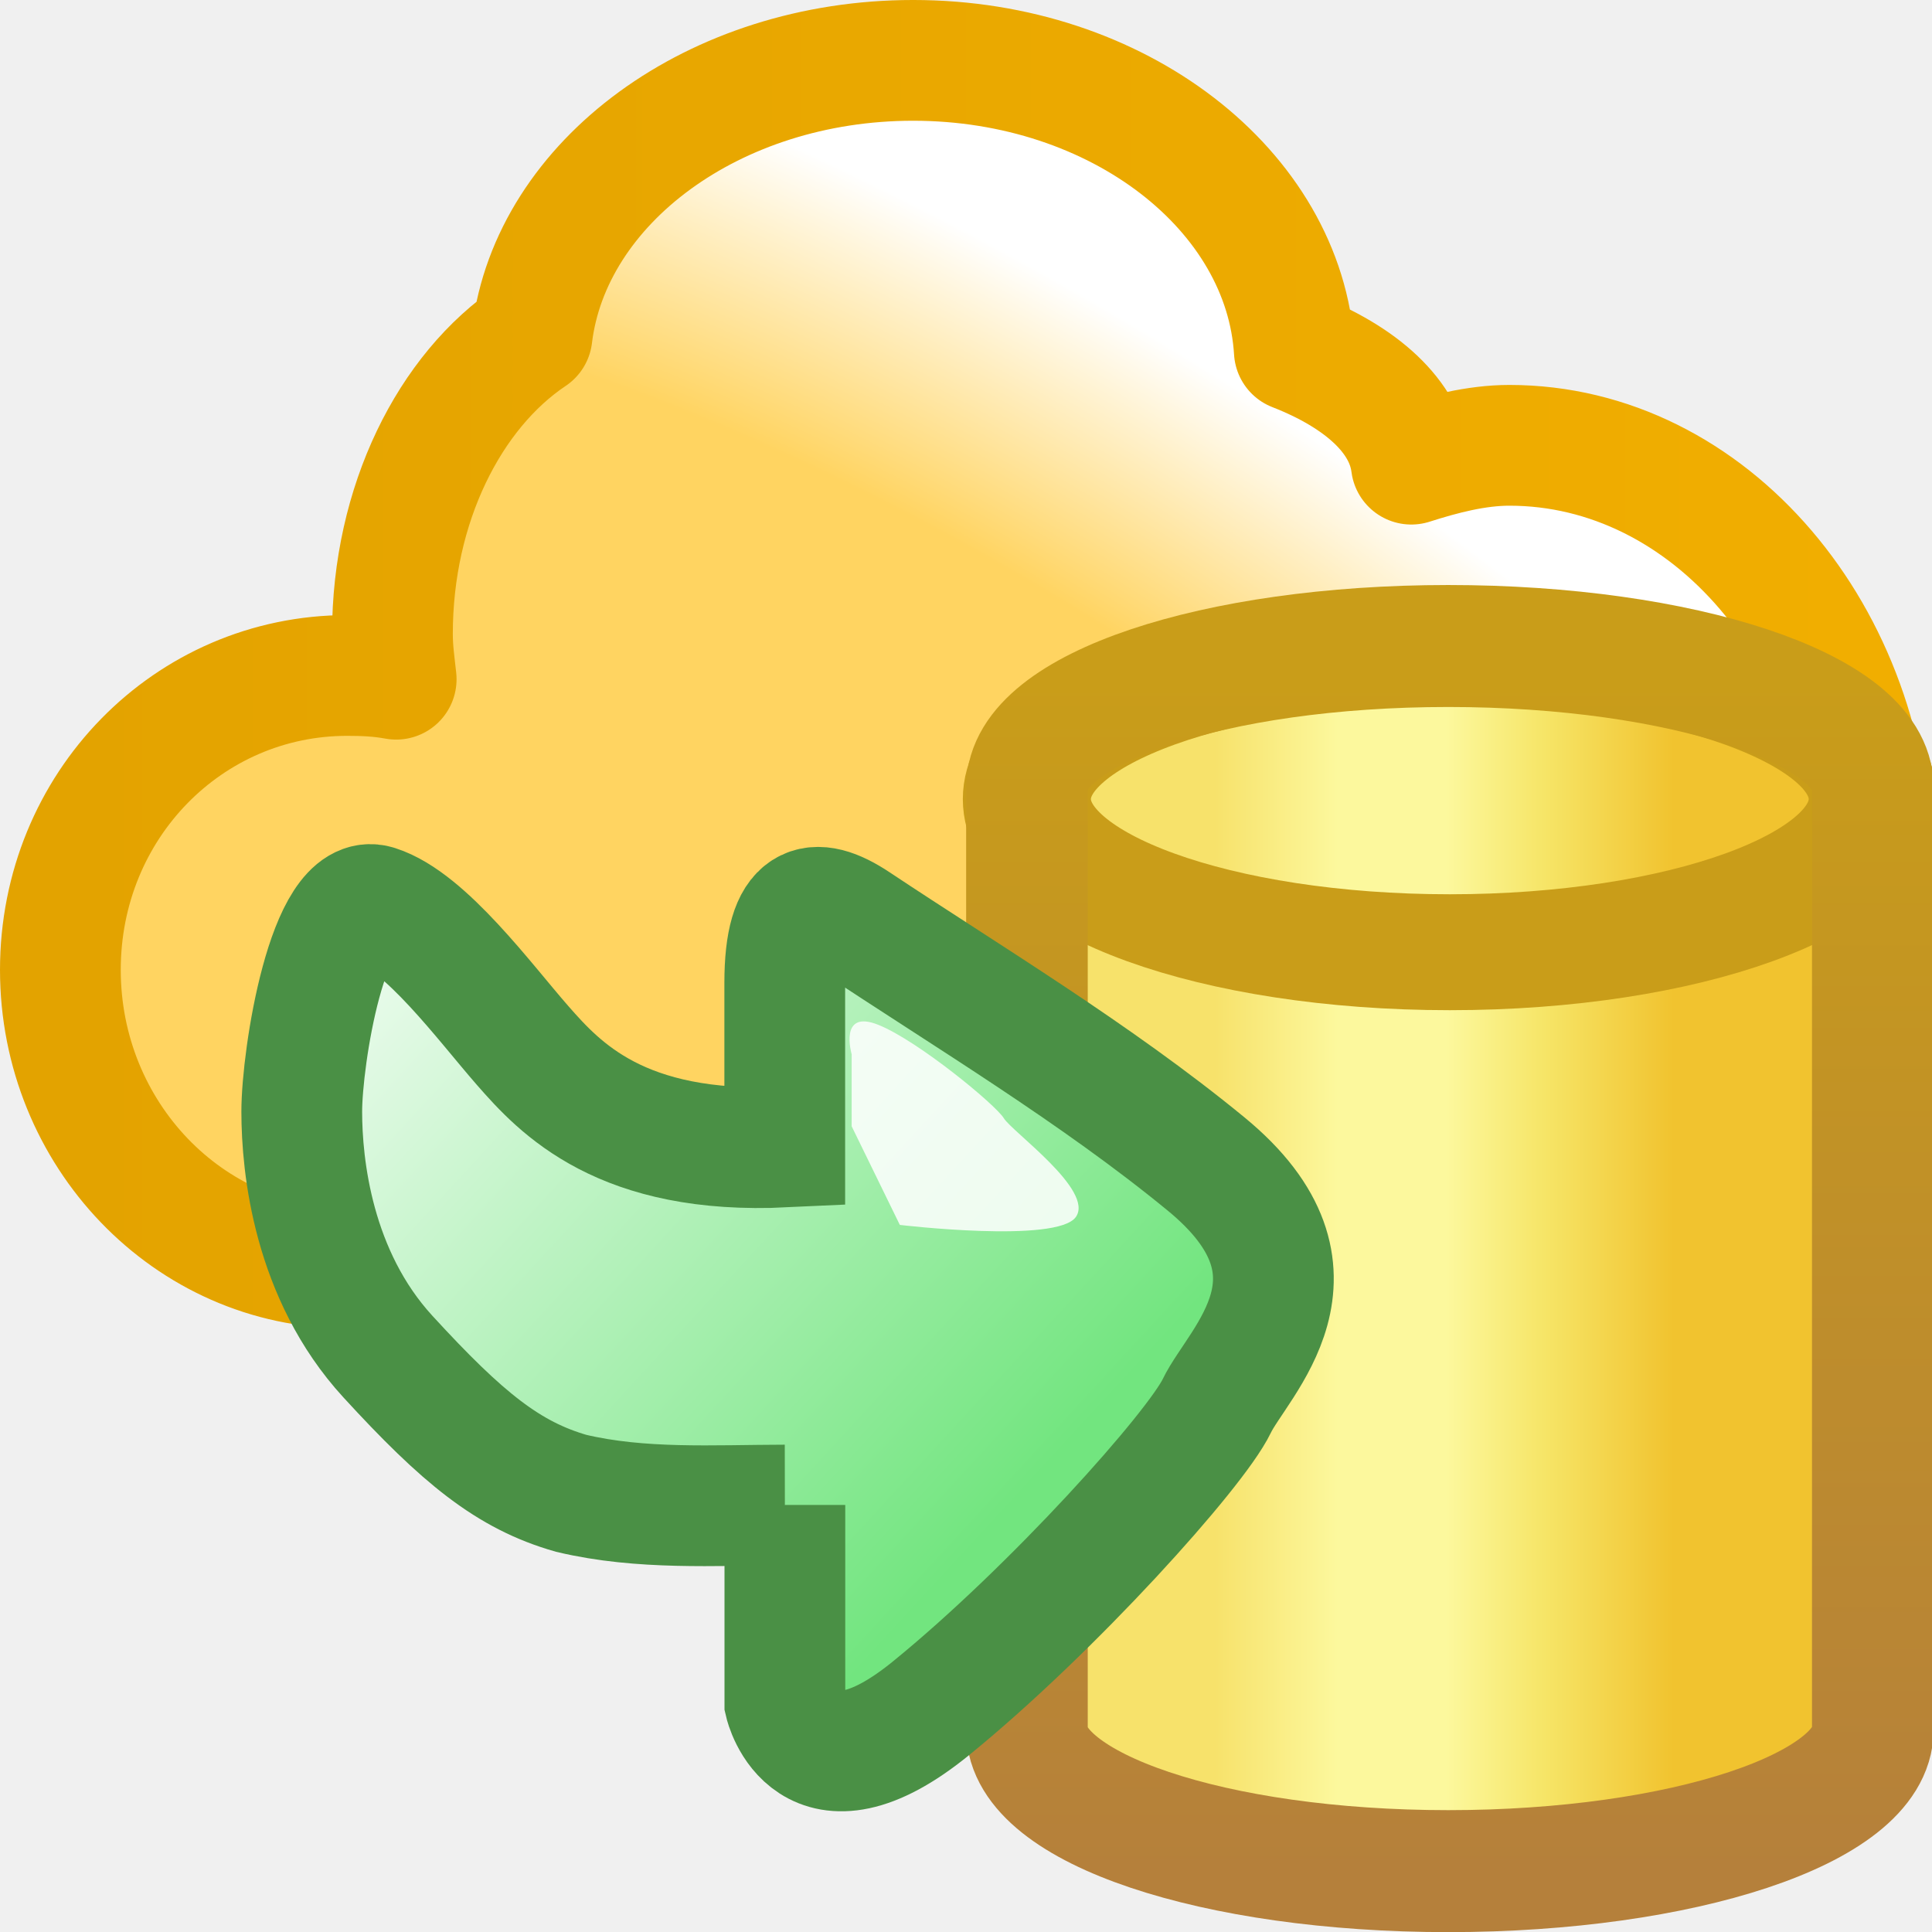
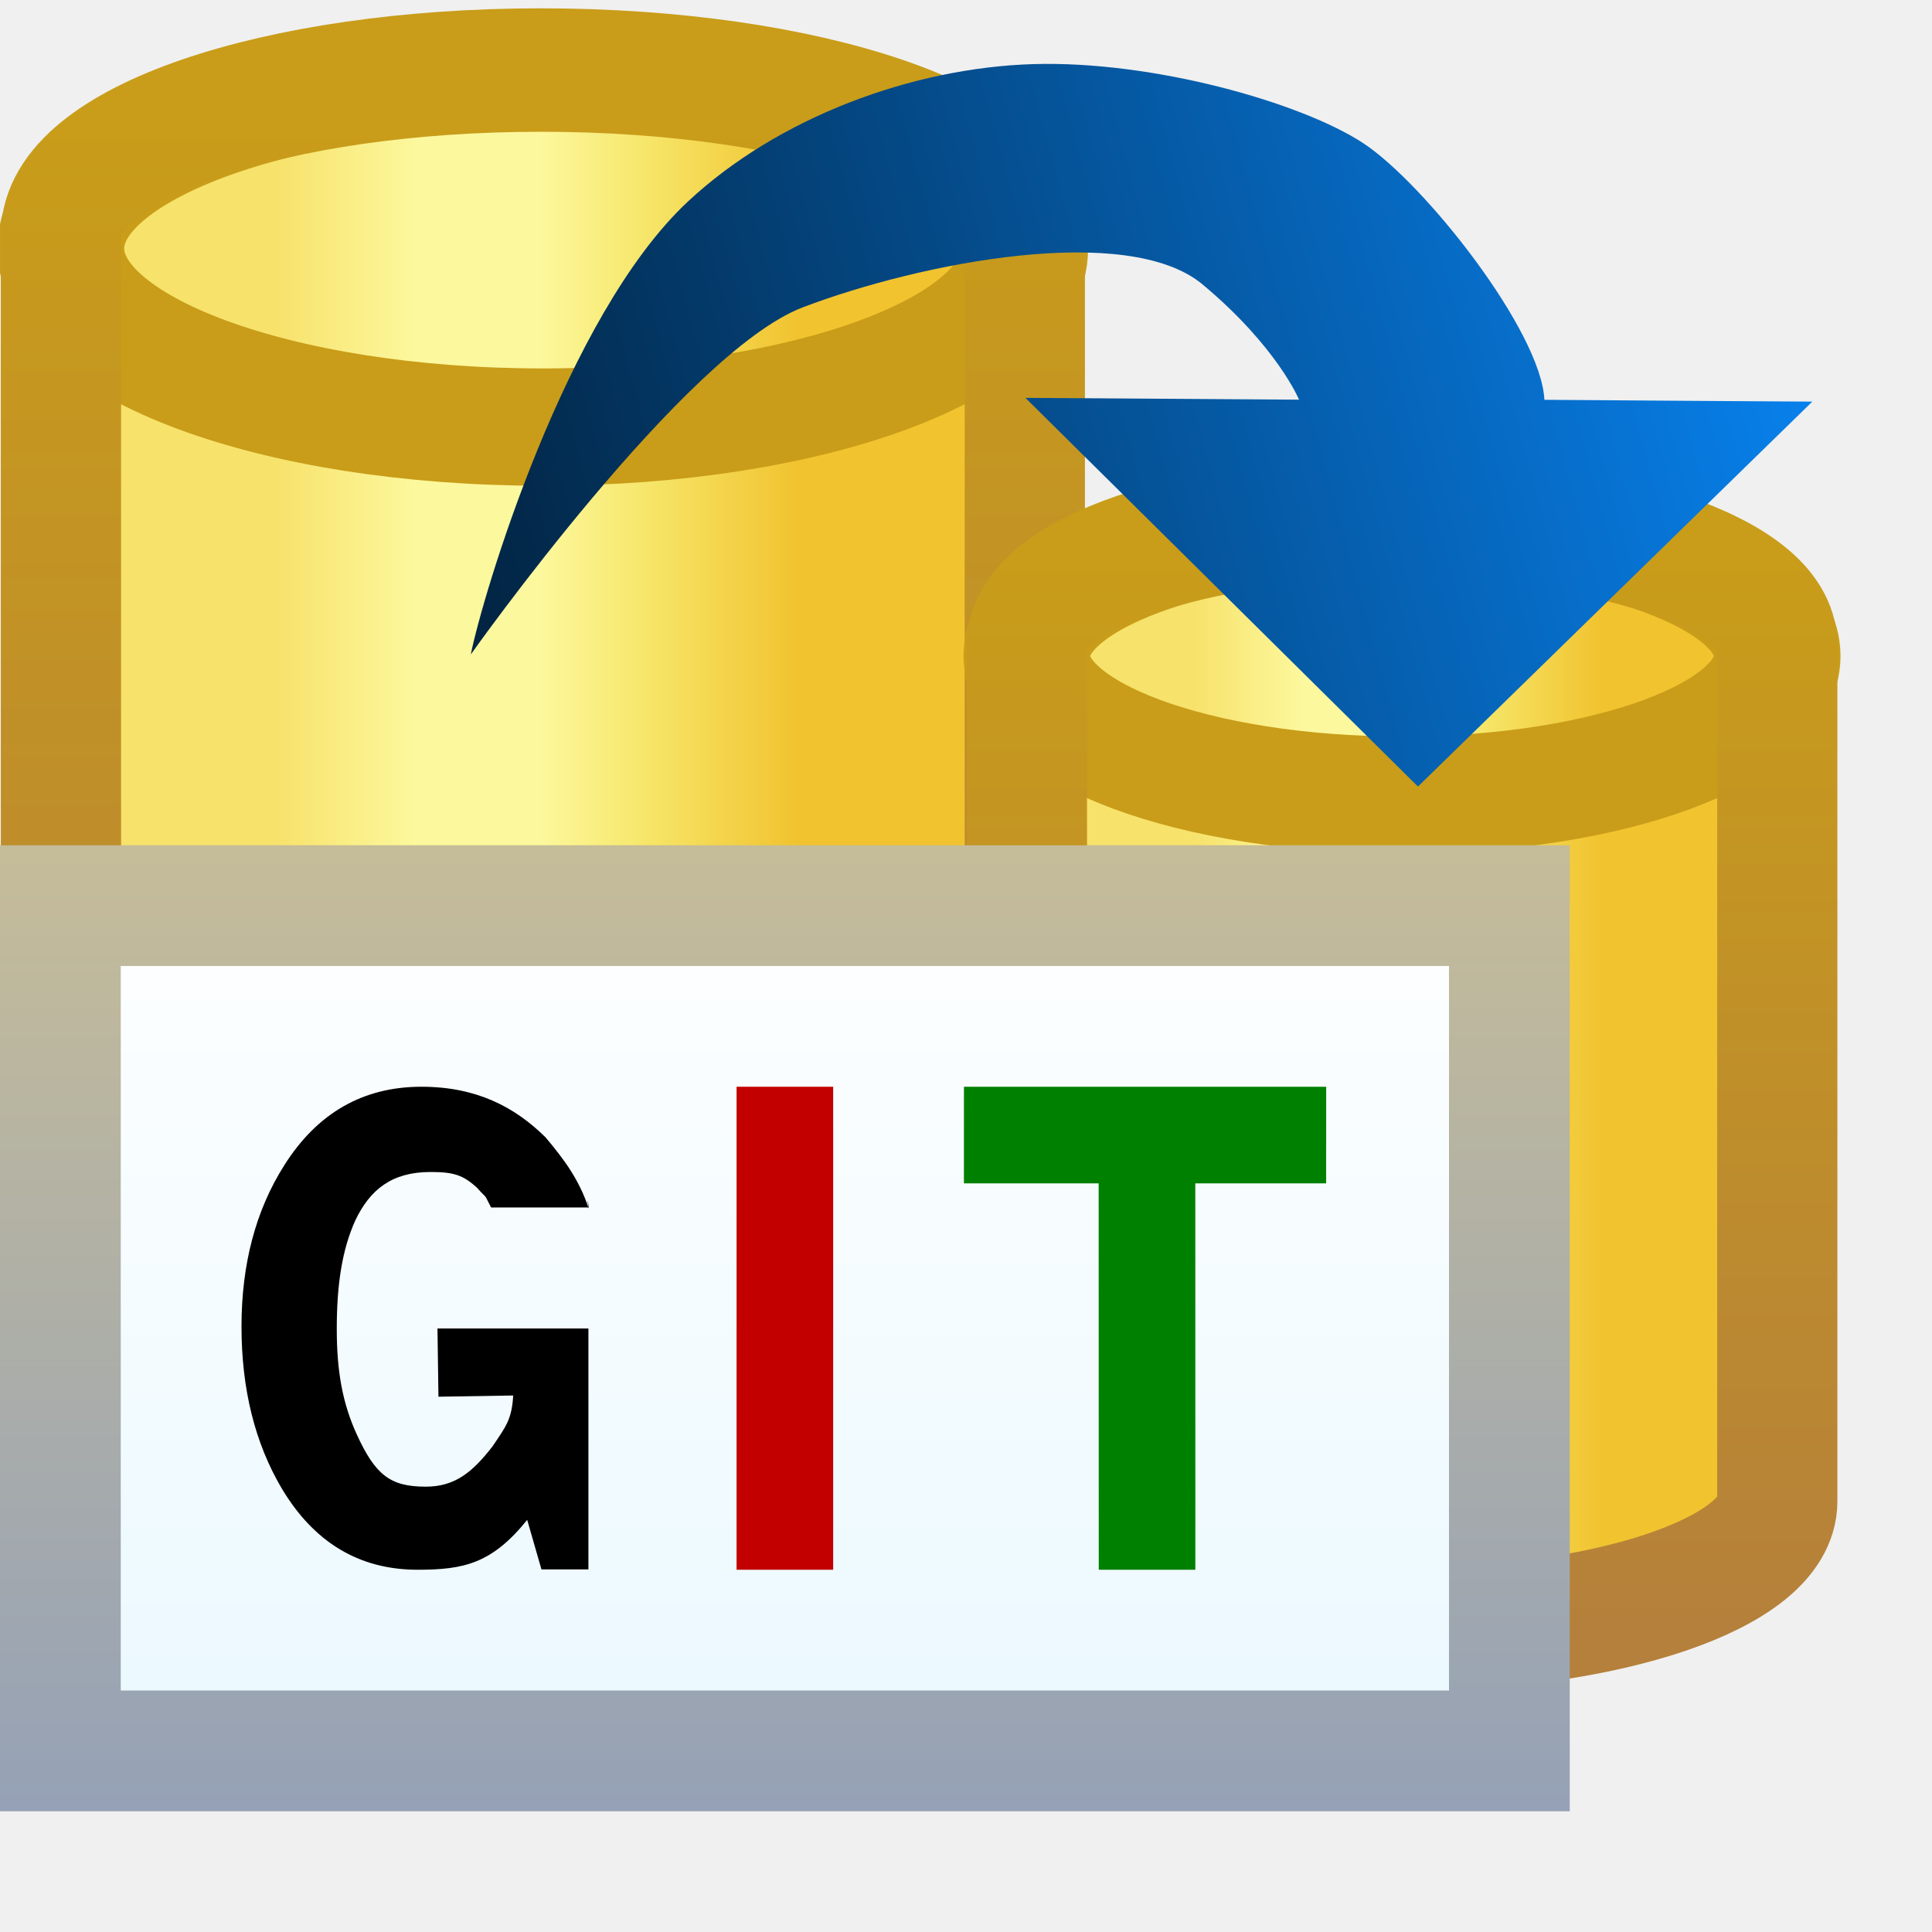
<svg xmlns="http://www.w3.org/2000/svg" xmlns:xlink="http://www.w3.org/1999/xlink" width="16" height="16" id="svg2" version="1.1">
  <defs id="defs4">
-     <linearGradient id="linearGradient4029">
-       <stop style="stop-color:#ffd461;stop-opacity:1;" offset="0" id="stop4031" />
-       <stop id="stop4037" offset="0.733" style="stop-color:#ffd461;stop-opacity:1;" />
-       <stop style="stop-color:#ffffff;stop-opacity:1;" offset="1" id="stop4033" />
+     <linearGradient id="linearGradient3905">
+       <stop style="stop-color:#000000;stop-opacity:1;" offset="0" id="stop3907" />
+       <stop style="stop-color:#0885f4;stop-opacity:1;" offset="1" id="stop3911" />
    </linearGradient>
-     <linearGradient id="linearGradient3950">
-       <stop style="stop-color:#e3a300;stop-opacity:1;" offset="0" id="stop3952" />
-       <stop style="stop-color:#f1ae00;stop-opacity:1;" offset="1" id="stop3954" />
+     <linearGradient id="linearGradient3901">
+       <stop style="stop-color:#e9f8ff;stop-opacity:1;" offset="0" id="stop3903" />
+       <stop style="stop-color:#ffffff;stop-opacity:1;" offset="1" id="stop3905" />
    </linearGradient>
-     <radialGradient r="8" fy="12.162" fx="-14.007" cy="12.162" cx="-14.007" gradientTransform="matrix(0.6074369,-0.8712351,1.704989,1.188741,-5.708486,1020.636)" gradientUnits="userSpaceOnUse" id="radialGradient3013" xlink:href="#linearGradient4029" />
-     <linearGradient y2="5.578" x2="-1.531" y1="5.578" x1="-16.531" gradientTransform="translate(17.03125,1036.393)" gradientUnits="userSpaceOnUse" id="linearGradient3015" xlink:href="#linearGradient3950" />
-     <linearGradient xlink:href="#linearGradient5961-9" id="linearGradient3083" gradientUnits="userSpaceOnUse" gradientTransform="matrix(0.2529563,0,0,0.2237208,-163.3143,939.9317)" x1="673.61" y1="460.616" x2="696.684" y2="460.616" />
-     <linearGradient id="linearGradient5961-9">
-       <stop style="stop-color:#f7e26b;stop-opacity:1" offset="0" id="stop5963-3" />
-       <stop id="stop5965-8" offset="0.174" style="stop-color:#f7e26b;stop-opacity:1" />
-       <stop id="stop5967-0" offset="0.347" style="stop-color:#fcf89d;stop-opacity:1" />
-       <stop id="stop5969-2" offset="0.5" style="stop-color:#fcf89d;stop-opacity:1" />
-       <stop style="stop-color:#f6e567;stop-opacity:1" offset="0.638" id="stop5971-4" />
-       <stop id="stop5973-8" offset="0.819" style="stop-color:#f1c32f;stop-opacity:1" />
-       <stop style="stop-color:#f1c32f;stop-opacity:1" offset="1" id="stop5975-3" />
+     <linearGradient id="linearGradient3893">
+       <stop style="stop-color:#95a1b6;stop-opacity:1;" offset="0" id="stop3895" />
+       <stop style="stop-color:#c5bc99;stop-opacity:1;" offset="1" id="stop3897" />
    </linearGradient>
-     <linearGradient id="linearGradient4721-1-9">
-       <stop id="stop4723-2-0" offset="0" style="stop-color:#b5803b;stop-opacity:1" />
-       <stop id="stop4725-1-5" offset="1" style="stop-color:#c99d19;stop-opacity:1" />
+     <linearGradient id="linearGradient5961">
+       <stop style="stop-color:#f7e26b;stop-opacity:1" offset="0" id="stop5963" />
+       <stop id="stop5965" offset="0.174" style="stop-color:#f7e26b;stop-opacity:1" />
+       <stop id="stop5967" offset="0.347" style="stop-color:#fcf89d;stop-opacity:1" />
+       <stop id="stop5969" offset="0.5" style="stop-color:#fcf89d;stop-opacity:1" />
+       <stop style="stop-color:#f6e567;stop-opacity:1" offset="0.638" id="stop5971" />
+       <stop id="stop5973" offset="0.819" style="stop-color:#f1c32f;stop-opacity:1" />
+       <stop style="stop-color:#f1c32f;stop-opacity:1" offset="1" id="stop5975" />
    </linearGradient>
-     <linearGradient y2="438.441" x2="690.186" y1="484.134" x1="690.186" gradientTransform="matrix(0.2433344,0,0,0.2153595,-156.6817,943.6811)" gradientUnits="userSpaceOnUse" id="linearGradient3055" xlink:href="#linearGradient4721-1-9" />
-     <linearGradient id="linearGradient3865-6">
-       <stop style="stop-color:#ffffff;stop-opacity:1;" offset="0" id="stop3867-2" />
-       <stop style="stop-color:#72e57f;stop-opacity:1;" offset="1" id="stop3869-70" />
+     <linearGradient id="linearGradient4721-1">
+       <stop id="stop4723-2" offset="0" style="stop-color:#b5803b;stop-opacity:1" />
+       <stop id="stop4725-1" offset="1" style="stop-color:#c99d19;stop-opacity:1" />
    </linearGradient>
-     <linearGradient xlink:href="#linearGradient3865-6" id="linearGradient3946" gradientUnits="userSpaceOnUse" gradientTransform="matrix(-0.9917844,0,0,1.031541,0.845034,-27.16608)" x1="26.048" y1="1042.513" x2="19.526" y2="1038.159" />
-     <linearGradient xlink:href="#linearGradient3865-6" id="linearGradient7608-9-7-1-0" gradientUnits="userSpaceOnUse" x1="27.909" y1="1044.4" x2="22.048" y2="1038.793" gradientTransform="matrix(-0.9917793,0,0,-1.030208,4.844903,2125.489)" />
-     <linearGradient xlink:href="#linearGradient3865-6" id="linearGradient3981" gradientUnits="userSpaceOnUse" gradientTransform="matrix(-0.9917793,0,0,-1.030208,4.844903,2125.489)" x1="27.909" y1="1044.4" x2="22.048" y2="1038.793" />
+     <linearGradient id="linearGradient5961-0">
+       <stop style="stop-color:#f7e26b;stop-opacity:1" offset="0" id="stop5963-2" />
+       <stop id="stop5965-4" offset="0.174" style="stop-color:#f7e26b;stop-opacity:1" />
+       <stop id="stop5967-8" offset="0.347" style="stop-color:#fcf89d;stop-opacity:1" />
+       <stop id="stop5969-3" offset="0.5" style="stop-color:#fcf89d;stop-opacity:1" />
+       <stop style="stop-color:#f6e567;stop-opacity:1" offset="0.638" id="stop5971-9" />
+       <stop id="stop5973-0" offset="0.819" style="stop-color:#f1c32f;stop-opacity:1" />
+       <stop style="stop-color:#f1c32f;stop-opacity:1" offset="1" id="stop5975-5" />
+     </linearGradient>
+     <linearGradient id="linearGradient4721-1-2">
+       <stop id="stop4723-2-7" offset="0" style="stop-color:#b5803b;stop-opacity:1" />
+       <stop id="stop4725-1-3" offset="1" style="stop-color:#c99d19;stop-opacity:1" />
+     </linearGradient>
+     <linearGradient xlink:href="#linearGradient5961" id="linearGradient3113" gradientUnits="userSpaceOnUse" gradientTransform="matrix(0.2529563,0,0,0.2237208,-163.3143,939.9317)" x1="673.61" y1="460.616" x2="696.684" y2="460.616" />
+     <linearGradient xlink:href="#linearGradient4721-1" id="linearGradient3115" gradientUnits="userSpaceOnUse" gradientTransform="matrix(0.2433344,0,0,0.2153595,-156.6817,943.6811)" x1="690.186" y1="484.134" x2="690.186" y2="438.441" />
+     <linearGradient xlink:href="#linearGradient5961-0" id="linearGradient3117" gradientUnits="userSpaceOnUse" gradientTransform="matrix(0.2529563,0,0,0.2237208,-163.3143,939.9317)" x1="673.61" y1="460.616" x2="696.684" y2="460.616" />
+     <linearGradient xlink:href="#linearGradient4721-1-2" id="linearGradient3119" gradientUnits="userSpaceOnUse" gradientTransform="matrix(0.2433344,0,0,0.2153595,-156.6817,943.6811)" x1="690.186" y1="484.134" x2="690.186" y2="438.441" />
+     <linearGradient xlink:href="#linearGradient3901" id="linearGradient3121" gradientUnits="userSpaceOnUse" gradientTransform="matrix(0.9230769,0,0,1,23.26923,-8)" x1="-16" y1="1059.362" x2="-16" y2="1051.362" />
+     <linearGradient xlink:href="#linearGradient3893" id="linearGradient3123" gradientUnits="userSpaceOnUse" gradientTransform="matrix(0.9230769,0,0,1,23.26923,-8)" x1="-16" y1="1059.362" x2="-16" y2="1051.362" />
+     <linearGradient xlink:href="#linearGradient3905" id="linearGradient3913" x1="-10.938" y1="-1.807" x2="9" y2="-1.807" gradientUnits="userSpaceOnUse" />
+     <linearGradient xlink:href="#linearGradient3905" id="linearGradient3947" gradientUnits="userSpaceOnUse" x1="-20.125" y1="5.224" x2="11" y2="-3.245" gradientTransform="translate(0.5625,1035.925)" />
+     <linearGradient xlink:href="#linearGradient5961" id="linearGradient4002" gradientUnits="userSpaceOnUse" gradientTransform="matrix(0.2529563,0,0,0.2237208,-163.3143,939.9317)" x1="673.61" y1="460.616" x2="696.684" y2="460.616" />
+     <linearGradient xlink:href="#linearGradient4721-1" id="linearGradient4004" gradientUnits="userSpaceOnUse" gradientTransform="matrix(0.2433344,0,0,0.2153595,-156.6817,943.6811)" x1="690.186" y1="484.134" x2="690.186" y2="438.441" />
+     <linearGradient xlink:href="#linearGradient5961-0" id="linearGradient4006" gradientUnits="userSpaceOnUse" gradientTransform="matrix(0.2529563,0,0,0.2237208,-163.3143,939.9317)" x1="673.61" y1="460.616" x2="696.684" y2="460.616" />
+     <linearGradient xlink:href="#linearGradient4721-1-2" id="linearGradient4008" gradientUnits="userSpaceOnUse" gradientTransform="matrix(0.2433344,0,0,0.2153595,-156.6817,943.6811)" x1="690.186" y1="484.134" x2="690.186" y2="438.441" />
+     <linearGradient xlink:href="#linearGradient3901" id="linearGradient4010" gradientUnits="userSpaceOnUse" gradientTransform="matrix(0.9230769,0,0,1,23.26923,-8)" x1="-16" y1="1059.362" x2="-16" y2="1051.362" />
+     <linearGradient xlink:href="#linearGradient3893" id="linearGradient4012" gradientUnits="userSpaceOnUse" gradientTransform="matrix(0.9230769,0,0,1,23.26923,-8)" x1="-16" y1="1059.362" x2="-16" y2="1051.362" />
+     <linearGradient xlink:href="#linearGradient3905" id="linearGradient4014" gradientUnits="userSpaceOnUse" gradientTransform="translate(0.5625,1035.925)" x1="-20.125" y1="5.224" x2="11" y2="-3.245" />
+     <linearGradient xlink:href="#linearGradient5961" id="linearGradient4034" gradientUnits="userSpaceOnUse" gradientTransform="matrix(0.2529563,0,0,0.2237208,-163.3143,939.9317)" x1="673.61" y1="460.616" x2="696.684" y2="460.616" />
+     <linearGradient xlink:href="#linearGradient4721-1" id="linearGradient4036" gradientUnits="userSpaceOnUse" gradientTransform="matrix(0.2433344,0,0,0.2153595,-156.6817,943.6811)" x1="690.186" y1="484.134" x2="690.186" y2="438.441" />
+     <linearGradient xlink:href="#linearGradient5961-0" id="linearGradient4038" gradientUnits="userSpaceOnUse" gradientTransform="matrix(0.2529563,0,0,0.2237208,-163.3143,939.9317)" x1="673.61" y1="460.616" x2="696.684" y2="460.616" />
+     <linearGradient xlink:href="#linearGradient4721-1-2" id="linearGradient4040" gradientUnits="userSpaceOnUse" gradientTransform="matrix(0.2433344,0,0,0.2153595,-156.6817,943.6811)" x1="690.186" y1="484.134" x2="690.186" y2="438.441" />
+     <linearGradient xlink:href="#linearGradient3901" id="linearGradient4042" gradientUnits="userSpaceOnUse" gradientTransform="matrix(0.9230769,0,0,1,23.26923,-8)" x1="-16" y1="1059.362" x2="-16" y2="1051.362" />
+     <linearGradient xlink:href="#linearGradient3893" id="linearGradient4044" gradientUnits="userSpaceOnUse" gradientTransform="matrix(0.9230769,0,0,1,23.26923,-8)" x1="-16" y1="1059.362" x2="-16" y2="1051.362" />
+     <linearGradient xlink:href="#linearGradient3905" id="linearGradient4046" gradientUnits="userSpaceOnUse" gradientTransform="translate(0.5625,1035.925)" x1="-20.125" y1="5.224" x2="11" y2="-3.245" />
+     <linearGradient xlink:href="#linearGradient5961" id="linearGradient4065" gradientUnits="userSpaceOnUse" gradientTransform="matrix(0.2529563,0,0,0.2237208,-163.3143,939.9317)" x1="673.61" y1="460.616" x2="696.684" y2="460.616" />
+     <linearGradient xlink:href="#linearGradient4721-1" id="linearGradient4067" gradientUnits="userSpaceOnUse" gradientTransform="matrix(0.2433344,0,0,0.2153595,-156.6817,943.6811)" x1="690.186" y1="484.134" x2="690.186" y2="438.441" />
+     <linearGradient xlink:href="#linearGradient5961-0" id="linearGradient4069" gradientUnits="userSpaceOnUse" gradientTransform="matrix(0.2529563,0,0,0.2237208,-163.3143,939.9317)" x1="673.61" y1="460.616" x2="696.684" y2="460.616" />
+     <linearGradient xlink:href="#linearGradient4721-1-2" id="linearGradient4071" gradientUnits="userSpaceOnUse" gradientTransform="matrix(0.2433344,0,0,0.2153595,-156.6817,943.6811)" x1="690.186" y1="484.134" x2="690.186" y2="438.441" />
+     <linearGradient xlink:href="#linearGradient3901" id="linearGradient4073" gradientUnits="userSpaceOnUse" gradientTransform="matrix(0.9230769,0,0,1,23.26923,-8)" x1="-16" y1="1059.362" x2="-16" y2="1051.362" />
+     <linearGradient xlink:href="#linearGradient3893" id="linearGradient4075" gradientUnits="userSpaceOnUse" gradientTransform="matrix(0.9230769,0,0,1,23.26923,-8)" x1="-16" y1="1059.362" x2="-16" y2="1051.362" />
+     <linearGradient xlink:href="#linearGradient3905" id="linearGradient4077" gradientUnits="userSpaceOnUse" gradientTransform="translate(0.5625,1035.925)" x1="-20.125" y1="5.224" x2="11" y2="-3.245" />
+     <linearGradient xlink:href="#linearGradient3905" id="linearGradient4080" gradientUnits="userSpaceOnUse" gradientTransform="matrix(0.5,0,0,0.5,9.789976,1040.188)" x1="-20.125" y1="5.224" x2="11" y2="-3.245" />
+     <linearGradient xlink:href="#linearGradient5961" id="linearGradient4097" gradientUnits="userSpaceOnUse" gradientTransform="matrix(0.2529563,0,0,0.2237208,-163.3143,939.9317)" x1="673.61" y1="460.616" x2="696.684" y2="460.616" />
+     <linearGradient xlink:href="#linearGradient4721-1" id="linearGradient4099" gradientUnits="userSpaceOnUse" gradientTransform="matrix(0.2433344,0,0,0.2153595,-156.6817,943.6811)" x1="690.186" y1="484.134" x2="690.186" y2="438.441" />
+     <linearGradient xlink:href="#linearGradient5961-0" id="linearGradient4101" gradientUnits="userSpaceOnUse" gradientTransform="matrix(0.2529563,0,0,0.2237208,-163.3143,939.9317)" x1="673.61" y1="460.616" x2="696.684" y2="460.616" />
+     <linearGradient xlink:href="#linearGradient4721-1-2" id="linearGradient4103" gradientUnits="userSpaceOnUse" gradientTransform="matrix(0.2433344,0,0,0.2153595,-156.6817,943.6811)" x1="690.186" y1="484.134" x2="690.186" y2="438.441" />
+     <linearGradient xlink:href="#linearGradient3901" id="linearGradient4105" gradientUnits="userSpaceOnUse" gradientTransform="matrix(0.9230769,0,0,1,23.26923,-8)" x1="-16" y1="1059.362" x2="-16" y2="1051.362" />
+     <linearGradient xlink:href="#linearGradient3893" id="linearGradient4107" gradientUnits="userSpaceOnUse" gradientTransform="matrix(0.9230769,0,0,1,23.26923,-8)" x1="-16" y1="1059.362" x2="-16" y2="1051.362" />
+     <linearGradient xlink:href="#linearGradient5961" id="linearGradient4122" gradientUnits="userSpaceOnUse" gradientTransform="matrix(0.2529563,0,0,0.2237208,-163.3143,939.9317)" x1="673.61" y1="460.616" x2="696.684" y2="460.616" />
+     <linearGradient xlink:href="#linearGradient4721-1" id="linearGradient4124" gradientUnits="userSpaceOnUse" gradientTransform="matrix(0.2433344,0,0,0.2153595,-156.6817,943.6811)" x1="690.186" y1="484.134" x2="690.186" y2="438.441" />
  </defs>
  <g id="layer1" style="display:inline" transform="translate(0,-1036.362)">
-     <path style="fill:url(#radialGradient3013);fill-opacity:1;stroke:url(#linearGradient3015);stroke-width:1;stroke-linejoin:round;stroke-miterlimit:4;stroke-dasharray:none;display:inline" d="m 7.562,1036.862 c -1.65,0 -3.002,1.01 -3.156,2.281 -0.683,0.457 -1.156,1.395 -1.156,2.469 0,0.135 0.017,0.245 0.031,0.375 -0.135,-0.025 -0.264,-0.031 -0.406,-0.031 -1.313,0 -2.375,1.077 -2.375,2.438 0,1.36 1.062,2.469 2.375,2.469 0.258,0 0.486,-0.046 0.719,-0.125 0.984,0.221 2.201,0.344 3.531,0.344 1.549,0 2.952,-0.179 4,-0.469 0.411,0.244 0.881,0.406 1.375,0.406 1.659,0 3,-1.55 3,-3.469 0,-1.919 -1.341,-3.5 -3,-3.5 -0.277,0 -0.558,0.075 -0.812,0.156 -0.05,-0.396 -0.416,-0.722 -0.969,-0.938 -0.081,-1.327 -1.455,-2.406 -3.156,-2.406 z" id="path4126" />
+     <g id="g3853" transform="matrix(1.148692,0,0,1.178978,-7.019141,-186.6743)">
+       <path style="fill:url(#linearGradient4122);fill-opacity:1;stroke:none;display:inline" d="m 9.969,1037.77 c -1.999,0 -3.598,0.535 -3.598,1.203 l 0,8.018 c 0,0.668 1.599,1.203 3.598,1.203 1.999,0 3.626,-0.535 3.626,-1.203 l 0,-8.018 c 0,-0.668 -1.627,-1.203 -3.626,-1.203 z" id="path3868-1" />
+       <ellipse transform="matrix(1.38985,0,0,1.254191,-22.81541,-270.8065)" d="m 26.128,1044.436 c 0,0.552 -1.119,1 -2.5,1 -1.381,0 -2.5,-0.448 -2.5,-1 0,-0.552 1.119,-1 2.5,-1 1.381,0 2.5,0.448 2.5,1 z" style="fill:none;stroke:#c99d19;stroke-width:0.657;stroke-miterlimit:4;stroke-opacity:1;stroke-dasharray:none;display:inline" id="path3868" cx="23.628" cy="1044.436" rx="2.5" ry="1" />
+       <path style="fill:none;stroke:url(#linearGradient4124);stroke-width:0.867;stroke-miterlimit:4;stroke-opacity:1;stroke-dasharray:none;display:inline" d="m 10.011,1037.862 c -1.923,0 -3.461,0.515 -3.461,1.158 l 0,7.718 c 0,0.643 1.538,1.158 3.461,1.158 1.923,0 3.488,-0.515 3.488,-1.158 l 0,-7.718 c 0,-0.643 -1.566,-1.158 -3.488,-1.158 z" id="path3868-1-4" />
+     </g>
+     <g style="display:inline" id="g3853-7" transform="matrix(0.8942497,0,0,0.9183389,2.647329,87.53432)">
+       <path style="fill:url(#linearGradient4101);fill-opacity:1;stroke:none;display:inline" d="m 9.969,1037.77 c -1.999,0 -3.598,0.535 -3.598,1.203 l 0,8.018 c 0,0.668 1.599,1.203 3.598,1.203 1.999,0 3.626,-0.535 3.626,-1.203 l 0,-8.018 c 0,-0.668 -1.627,-1.203 -3.626,-1.203 z" id="path3868-1-9" />
+       <ellipse transform="matrix(1.38985,0,0,1.254191,-22.81541,-270.8065)" d="m 26.128,1044.436 c 0,0.552 -1.119,1 -2.5,1 -1.381,0 -2.5,-0.448 -2.5,-1 0,-0.552 1.119,-1 2.5,-1 1.381,0 2.5,0.448 2.5,1 z" style="fill:none;stroke:#c99d19;stroke-width:0.843;stroke-miterlimit:4;stroke-opacity:1;stroke-dasharray:none;display:inline" id="path3868-0" cx="23.628" cy="1044.436" rx="2.5" ry="1" />
+       <path style="fill:none;stroke:url(#linearGradient4103);stroke-width:1.113;stroke-miterlimit:4;stroke-opacity:1;stroke-dasharray:none;display:inline" d="m 10.011,1037.862 c -1.923,0 -3.461,0.515 -3.461,1.158 l 0,7.718 c 0,0.643 1.538,1.158 3.461,1.158 1.923,0 3.488,-0.515 3.488,-1.158 l 0,-7.718 c 0,-0.643 -1.566,-1.158 -3.488,-1.158 z" id="path3868-1-4-2" />
+     </g>
+     <g id="g3036" transform="translate(-2,2e-5)">
+       <rect y="1043.862" x="2.5" height="7" width="12" id="rect3123" style="fill:url(#linearGradient4105);fill-opacity:1;stroke:url(#linearGradient4107);stroke-width:1;stroke-linejoin:miter;stroke-miterlimit:4;stroke-opacity:1;stroke-dasharray:none" />
+       <path d="m 6.873,1049.359 -0.389,0 -0.118,-0.41 c -0.292,0.362 -0.525,0.413 -0.907,0.413 -0.482,0 -0.857,-0.224 -1.125,-0.672 C 4.112,1048.315 4,1047.868 4,1047.348 c 0,-0.518 0.118,-0.964 0.355,-1.337 0.274,-0.433 0.653,-0.649 1.135,-0.649 0.453,0 0.771,0.165 1.028,0.419 0.157,0.187 0.274,0.345 0.355,0.581 0.014,0.05 -0.019,-0.15 0,0 l -0.806,0 c -0.068,-0.131 -0.019,-0.054 -0.12,-0.167 -0.113,-0.101 -0.188,-0.127 -0.382,-0.127 -0.319,0 -0.501,0.145 -0.623,0.402 -0.107,0.238 -0.153,0.521 -0.153,0.898 0,0.339 0.044,0.607 0.165,0.872 0.155,0.339 0.279,0.434 0.572,0.434 0.242,0 0.387,-0.12 0.553,-0.334 0.109,-0.162 0.16,-0.222 0.171,-0.421 l -0.619,0.01 -0.008,-0.565 1.25,0" style="font-size:8px;font-style:normal;font-variant:normal;font-weight:bold;font-stretch:normal;text-align:start;line-height:125%;letter-spacing:0px;word-spacing:0px;writing-mode:lr-tb;text-anchor:start;fill:#000000;fill-opacity:1;stroke:none;font-family:Helvetica CY;-inkscape-font-specification:Helvetica CY Bold" id="path3048" />
+       <path d="m 8.9,1049.362 -0.8,0 0,-4 0.8,0 0,4" style="font-size:8px;font-style:normal;font-variant:normal;font-weight:bold;font-stretch:normal;text-align:start;line-height:125%;letter-spacing:0px;word-spacing:0px;writing-mode:lr-tb;text-anchor:start;fill:#c20000;fill-opacity:1;stroke:none;font-family:Helvetica CY;-inkscape-font-specification:Helvetica CY Bold" id="path3050" />
+       <path d="m 13.378,1046.162 -1.479,0 4.54e-4,3.2 -0.8,0 -8.28e-4,-3.2 -1.116,0 3.75e-4,-0.8 3,0 -4.53e-4,0.8" style="font-size:8px;font-style:normal;font-variant:normal;font-weight:bold;font-stretch:normal;text-align:start;line-height:125%;letter-spacing:0px;word-spacing:0px;writing-mode:lr-tb;text-anchor:start;fill:#008000;fill-opacity:1;stroke:none;font-family:Helvetica CY;-inkscape-font-specification:Helvetica CY Bold" id="path3052" />
+     </g>
    <path style="fill:none;stroke:none" d="m 11.509,1041.907 2.5,-2.5 -2,0 c 0,0 -0.5,-1.5 -1.5,-2 -2.171,-1.085 -6.502,-1.276 -7,2 0,0 0.578,-0.789 1,-1 1.054,-0.527 2.345,-0.733 3.5,-0.5 0.953,0.192 2.058,0.205 2.5,1.5 l -2.5,0 z" id="path3125" />
-     <g style="display:inline" id="g3853" transform="matrix(1.008056,0,0,1.01116,1.901968,-7.732562)">
-       <path style="fill:url(#linearGradient3083);fill-opacity:1;stroke:none;display:inline" d="m 9.969,1037.77 c -1.999,0 -3.598,0.535 -3.598,1.203 l 0,8.018 c 0,0.668 1.599,1.203 3.598,1.203 1.999,0 3.626,-0.535 3.626,-1.203 l 0,-8.018 c 0,-0.668 -1.627,-1.203 -3.626,-1.203 z" id="path3868-1" />
-       <ellipse transform="matrix(1.38985,0,0,1.254191,-22.81541,-270.8065)" d="m 26.128,1044.436 c 0,0.552 -1.119,1 -2.5,1 -1.381,0 -2.5,-0.448 -2.5,-1 0,-0.552 1.119,-1 2.5,-1 1.381,0 2.5,0.448 2.5,1 z" style="fill:none;stroke:#c99d19;stroke-width:0.757;stroke-miterlimit:4;stroke-opacity:1;stroke-dasharray:none;display:inline" id="path3868" cx="23.628" cy="1044.436" rx="2.5" ry="1" />
-       <path style="fill:none;stroke:url(#linearGradient3055);stroke-width:0.999;stroke-miterlimit:4;stroke-opacity:1;stroke-dasharray:none;display:inline" d="m 10.011,1037.862 c -1.923,0 -3.461,0.515 -3.461,1.158 l 0,7.718 c 0,0.643 1.538,1.158 3.461,1.158 1.923,0 3.488,-0.515 3.488,-1.158 l 0,-7.718 c 0,-0.643 -1.566,-1.158 -3.488,-1.158 z" id="path3868-1-4" />
-     </g>
-     <path style="opacity:0.857;fill:#ffffff;fill-opacity:1;stroke:none" d="m 7.646,1059.348 0,-1.193 c 0,0 -0.221,-0.751 0.442,-0.486 0.663,0.265 1.945,1.326 2.077,1.547 0.133,0.221 1.503,1.193 1.193,1.635 -0.309,0.442 -2.917,0.132 -2.917,0.132 z" id="path7602" />
-     <g transform="matrix(2,0,0,2,-26.18569,-1057.647)" style="display:inline" id="g3004">
-       <path id="path7602-2" d="m 6.053,1046.691 0,-0.597 c 0,0 -0.11,-0.376 0.221,-0.243 0.331,0.133 0.972,0.663 1.039,0.773 0.066,0.111 0.751,0.597 0.597,0.818 -0.155,0.221 -1.458,0.066 -1.458,0.066 z" style="opacity:0.857;fill:#ffffff;fill-opacity:1;stroke:none" />
-     </g>
-     <path style="opacity:0.857;fill:#ffffff;fill-opacity:1;stroke:none" d="m -18.532,1042.475 0,-0.597 c 0,0 -0.11,-0.376 0.221,-0.243 0.331,0.133 0.972,0.663 1.039,0.773 0.066,0.111 0.751,0.597 0.597,0.818 -0.155,0.221 -1.458,0.066 -1.458,0.066 z" id="path7602-2-3" />
-     <g id="g3977" transform="translate(24.89803,-5.9427)">
-       <path id="path7582-7-2" d="m -18.398,1054.768 0,1.639 c 0,0 0.202,0.865 1.21,0.045 1.008,-0.82 2.192,-2.14 2.367,-2.504 0.175,-0.364 1.01,-1.101 -0.088,-2.003 -0.911,-0.749 -1.994,-1.398 -2.897,-1.999 -0.348,-0.232 -0.593,-0.192 -0.593,0.498 l 0,1.36 c -1.355,0.065 -1.861,-0.487 -2.171,-0.841 -0.31,-0.354 -0.806,-1.031 -1.209,-1.159 -0.403,-0.129 -0.62,1.256 -0.62,1.707 0,0.451 0.093,1.352 0.713,2.028 0.62,0.676 0.998,0.984 1.519,1.133 0.579,0.137 1.18,0.098 1.769,0.097 z" style="fill:url(#linearGradient3981);fill-opacity:1;stroke:#4a9045;stroke-width:1;stroke-linecap:butt;stroke-linejoin:miter;stroke-miterlimit:4;stroke-opacity:1;stroke-dasharray:none" />
-       <path id="path7602-2-6" d="m -17.845,1051.632 0,-0.597 c 0,0 -0.11,-0.376 0.221,-0.243 0.331,0.133 0.972,0.663 1.039,0.773 0.066,0.111 0.751,0.597 0.597,0.818 -0.155,0.221 -1.458,0.066 -1.458,0.066 z" style="opacity:0.857;fill:#ffffff;fill-opacity:1;stroke:none" />
-     </g>
+     <path style="fill:url(#linearGradient4080);fill-opacity:1;stroke:none" d="m 11.743,1042.876 3.266,-3.188 c 0,0 -1.676,-0.01 -2.219,-0.015 -0.027,-0.568 -0.991,-1.79 -1.5,-2.125 -0.509,-0.335 -1.736,-0.685 -2.734,-0.655 -0.998,0.03 -2.11,0.439 -2.86,1.139 -1.013,0.946 -1.702,3.271 -1.797,3.75 0,0 1.771,-2.503 2.75,-2.875 0.979,-0.372 2.693,-0.706 3.312,-0.188 0.619,0.518 0.797,0.953 0.797,0.953 l -2.266,-0.015 z" id="path3895" />
  </g>
</svg>
